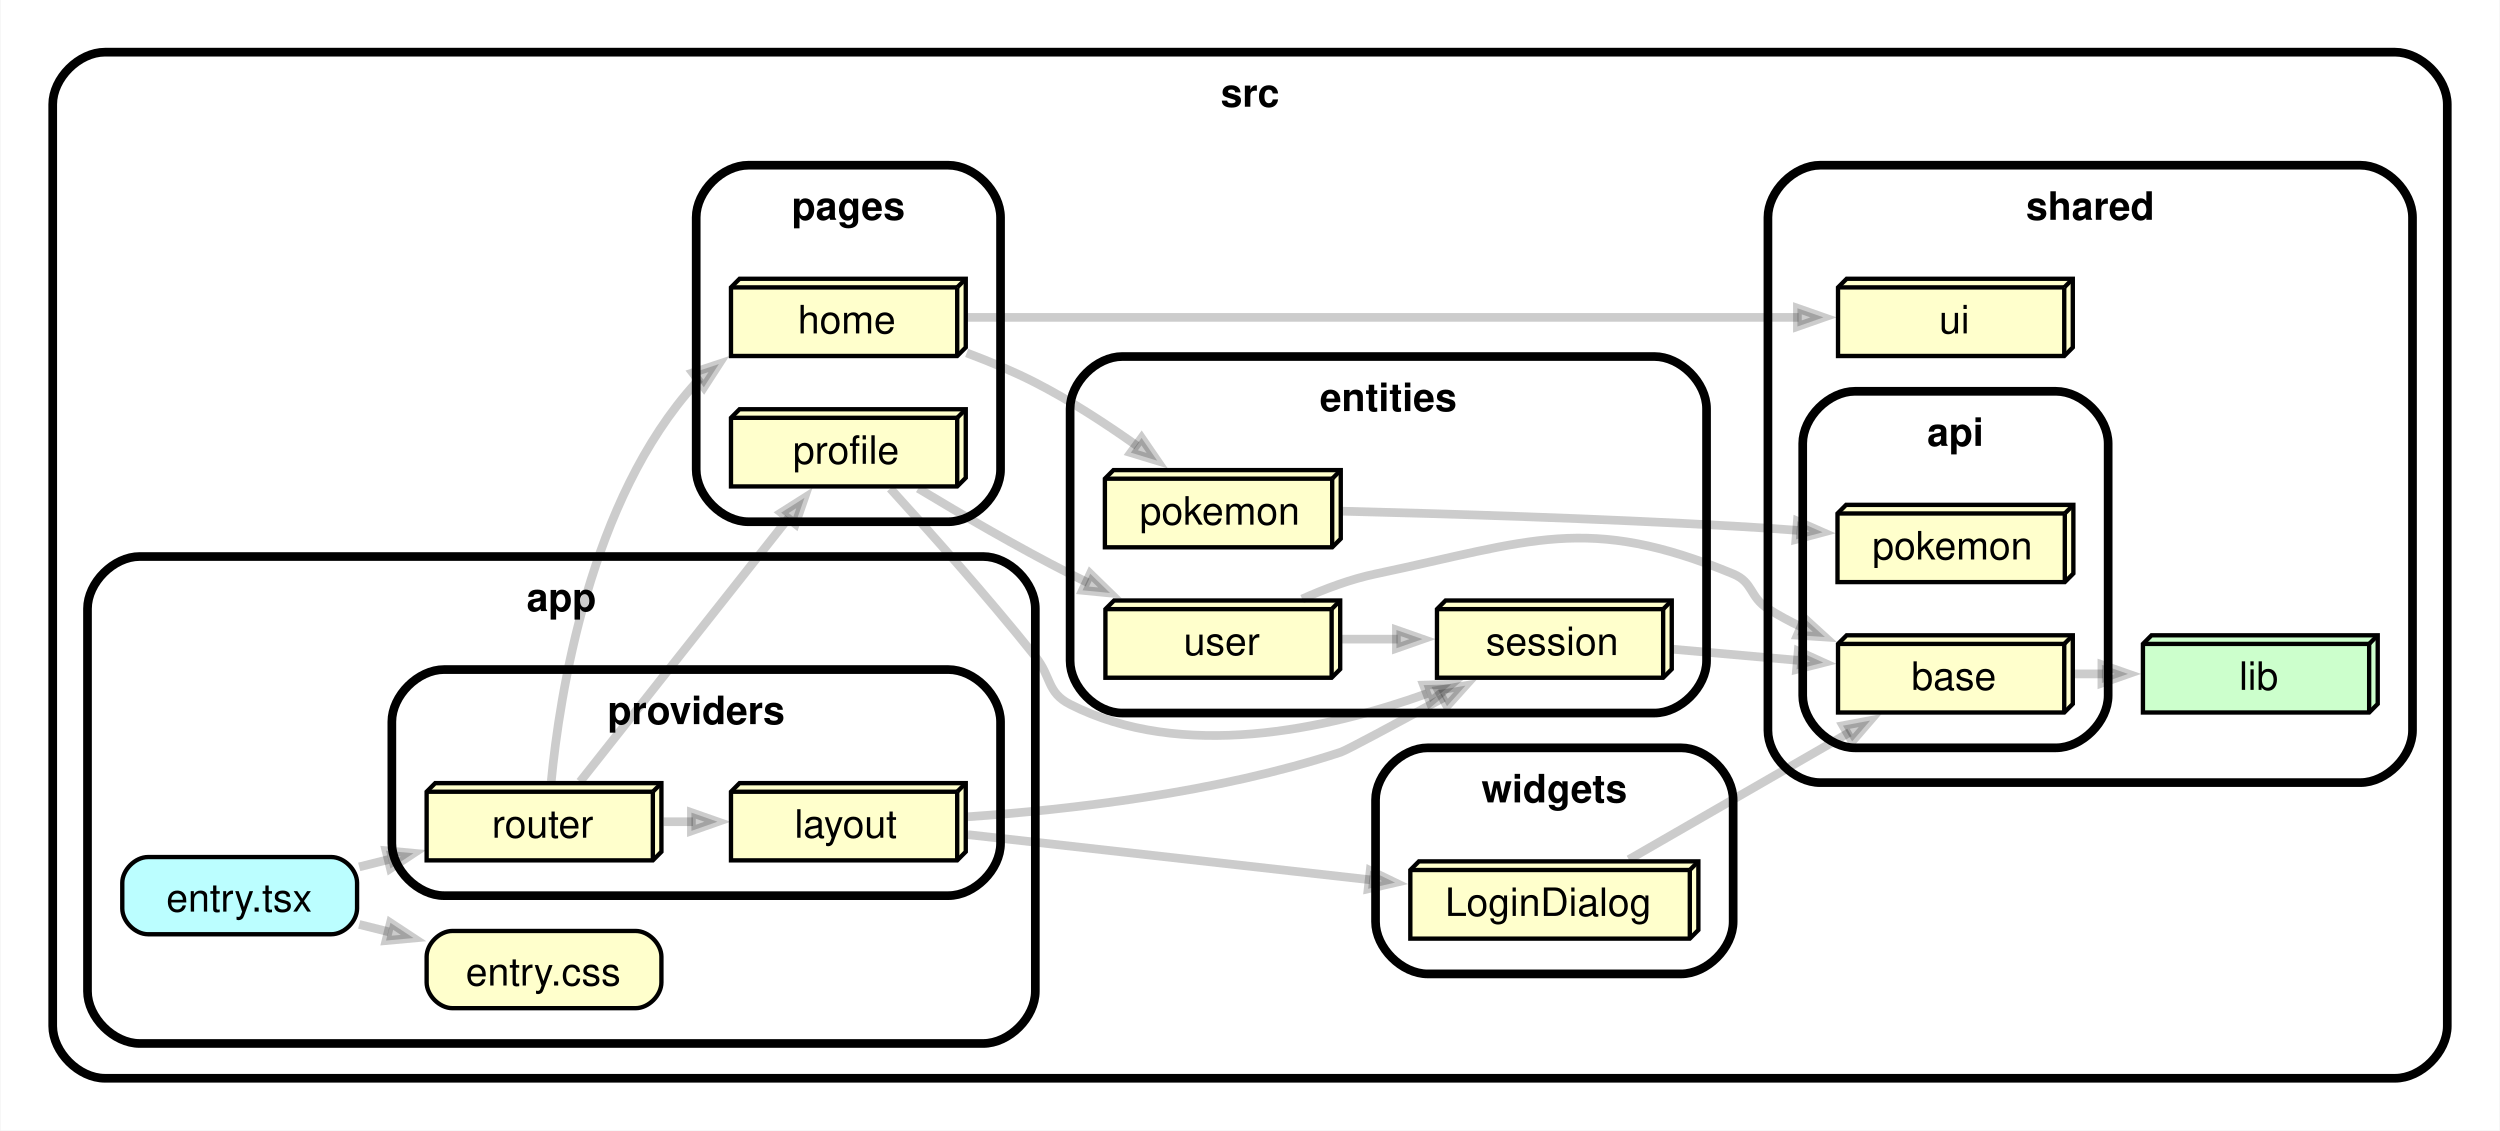
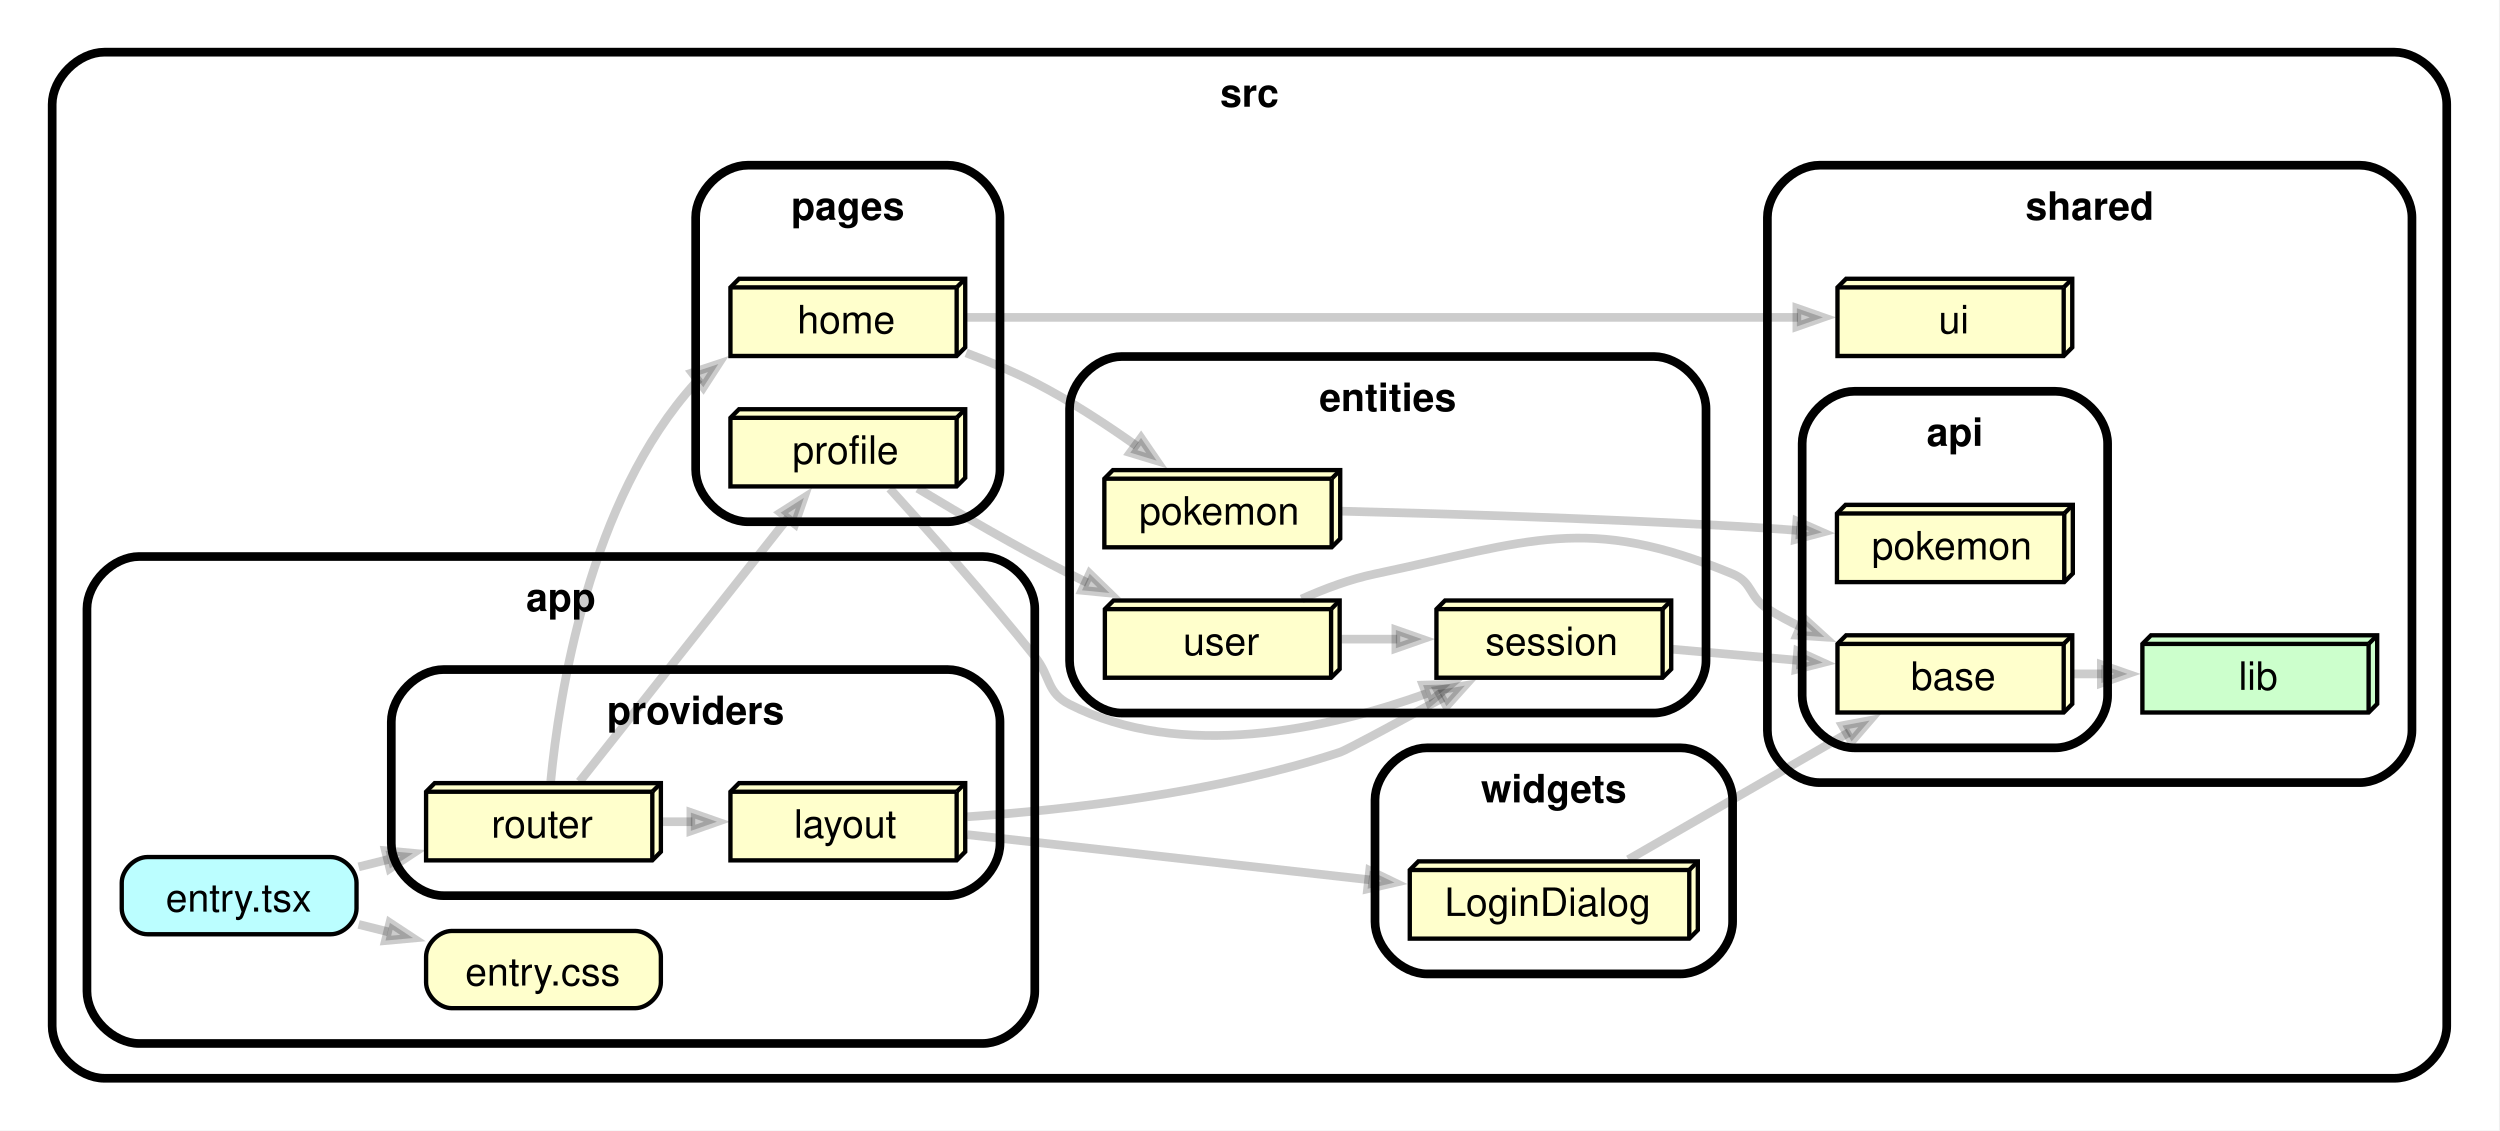
- <svg xmlns="http://www.w3.org/2000/svg" xmlns:xlink="http://www.w3.org/1999/xlink" width="575pt" height="260pt" viewBox="0.00 0.00 574.75 260.00">
+ <svg xmlns="http://www.w3.org/2000/svg" xmlns:xlink="http://www.w3.org/1999/xlink" width="575pt" height="260pt" viewBox="0.00 0.00 575.00 260.00">
  <g id="graph0" class="graph" transform="scale(1 1) rotate(0) translate(4 256)">
    <polygon fill="white" stroke="none" points="-4,4 -4,-256 570.75,-256 570.75,4 -4,4" />
    <g id="clust1" class="cluster">
      <path fill="#ffffff" stroke="black" stroke-width="2" d="M20,-8C20,-8 546.75,-8 546.75,-8 552.75,-8 558.75,-14 558.75,-20 558.75,-20 558.75,-232 558.75,-232 558.75,-238 552.75,-244 546.75,-244 546.75,-244 20,-244 20,-244 14,-244 8,-238 8,-232 8,-232 8,-20 8,-20 8,-14 14,-8 20,-8" />
-       <text text-anchor="middle" x="283.38" y="-231.45" font-family="Helvetica,sans-Serif" font-weight="bold" font-size="9.00">src</text>
+       <text xml:space="preserve" text-anchor="middle" x="283.38" y="-231.45" font-family="Helvetica,sans-Serif" font-weight="bold" font-size="9.00">src</text>
    </g>
    <g id="clust2" class="cluster">
      <path fill="#ffffff" stroke="black" stroke-width="2" d="M28,-16C28,-16 222,-16 222,-16 228,-16 234,-22 234,-28 234,-28 234,-116 234,-116 234,-122 228,-128 222,-128 222,-128 28,-128 28,-128 22,-128 16,-122 16,-116 16,-116 16,-28 16,-28 16,-22 22,-16 28,-16" />
-       <text text-anchor="middle" x="125" y="-115.45" font-family="Helvetica,sans-Serif" font-weight="bold" font-size="9.00">app</text>
+       <text xml:space="preserve" text-anchor="middle" x="125" y="-115.45" font-family="Helvetica,sans-Serif" font-weight="bold" font-size="9.00">app</text>
    </g>
    <g id="clust3" class="cluster">
      <path fill="#ffffff" stroke="black" stroke-width="2" d="M98,-50C98,-50 214,-50 214,-50 220,-50 226,-56 226,-62 226,-62 226,-90 226,-90 226,-96 220,-102 214,-102 214,-102 98,-102 98,-102 92,-102 86,-96 86,-90 86,-90 86,-62 86,-62 86,-56 92,-50 98,-50" />
-       <text text-anchor="middle" x="156" y="-89.45" font-family="Helvetica,sans-Serif" font-weight="bold" font-size="9.00">providers</text>
+       <text xml:space="preserve" text-anchor="middle" x="156" y="-89.45" font-family="Helvetica,sans-Serif" font-weight="bold" font-size="9.00">providers</text>
    </g>
    <g id="clust4" class="cluster">
      <path fill="#ffffff" stroke="black" stroke-width="2" d="M254,-92C254,-92 376.38,-92 376.38,-92 382.38,-92 388.38,-98 388.38,-104 388.38,-104 388.38,-162 388.38,-162 388.38,-168 382.38,-174 376.38,-174 376.38,-174 254,-174 254,-174 248,-174 242,-168 242,-162 242,-162 242,-104 242,-104 242,-98 248,-92 254,-92" />
-       <text text-anchor="middle" x="315.19" y="-161.45" font-family="Helvetica,sans-Serif" font-weight="bold" font-size="9.00">entities</text>
+       <text xml:space="preserve" text-anchor="middle" x="315.19" y="-161.45" font-family="Helvetica,sans-Serif" font-weight="bold" font-size="9.00">entities</text>
    </g>
    <g id="clust5" class="cluster">
      <path fill="#ffffff" stroke="black" stroke-width="2" d="M168,-136C168,-136 214,-136 214,-136 220,-136 226,-142 226,-148 226,-148 226,-206 226,-206 226,-212 220,-218 214,-218 214,-218 168,-218 168,-218 162,-218 156,-212 156,-206 156,-206 156,-148 156,-148 156,-142 162,-136 168,-136" />
-       <text text-anchor="middle" x="191" y="-205.45" font-family="Helvetica,sans-Serif" font-weight="bold" font-size="9.00">pages</text>
+       <text xml:space="preserve" text-anchor="middle" x="191" y="-205.45" font-family="Helvetica,sans-Serif" font-weight="bold" font-size="9.00">pages</text>
    </g>
    <g id="clust6" class="cluster">
      <path fill="#ffffff" stroke="black" stroke-width="2" d="M414.5,-76C414.5,-76 538.75,-76 538.75,-76 544.75,-76 550.75,-82 550.75,-88 550.75,-88 550.75,-206 550.75,-206 550.75,-212 544.75,-218 538.75,-218 538.75,-218 414.5,-218 414.5,-218 408.5,-218 402.5,-212 402.5,-206 402.5,-206 402.5,-88 402.5,-88 402.5,-82 408.5,-76 414.5,-76" />
-       <text text-anchor="middle" x="476.62" y="-205.45" font-family="Helvetica,sans-Serif" font-weight="bold" font-size="9.00">shared</text>
+       <text xml:space="preserve" text-anchor="middle" x="476.62" y="-205.45" font-family="Helvetica,sans-Serif" font-weight="bold" font-size="9.00">shared</text>
    </g>
    <g id="clust7" class="cluster">
      <path fill="#ffffff" stroke="black" stroke-width="2" d="M422.5,-84C422.5,-84 468.75,-84 468.75,-84 474.75,-84 480.75,-90 480.75,-96 480.75,-96 480.75,-154 480.75,-154 480.75,-160 474.75,-166 468.75,-166 468.75,-166 422.5,-166 422.5,-166 416.5,-166 410.5,-160 410.5,-154 410.5,-154 410.5,-96 410.5,-96 410.5,-90 416.5,-84 422.5,-84" />
-       <text text-anchor="middle" x="445.62" y="-153.45" font-family="Helvetica,sans-Serif" font-weight="bold" font-size="9.00">api</text>
+       <text xml:space="preserve" text-anchor="middle" x="445.62" y="-153.45" font-family="Helvetica,sans-Serif" font-weight="bold" font-size="9.00">api</text>
    </g>
    <g id="clust8" class="cluster">
      <path fill="#ffffff" stroke="black" stroke-width="2" d="M324.25,-32C324.25,-32 382.5,-32 382.5,-32 388.5,-32 394.5,-38 394.5,-44 394.5,-44 394.5,-72 394.5,-72 394.5,-78 388.5,-84 382.5,-84 382.5,-84 324.25,-84 324.25,-84 318.25,-84 312.25,-78 312.25,-72 312.25,-72 312.25,-44 312.25,-44 312.25,-38 318.25,-32 324.25,-32" />
-       <text text-anchor="middle" x="353.38" y="-71.45" font-family="Helvetica,sans-Serif" font-weight="bold" font-size="9.00">widgets</text>
+       <text xml:space="preserve" text-anchor="middle" x="353.38" y="-71.45" font-family="Helvetica,sans-Serif" font-weight="bold" font-size="9.00">widgets</text>
    </g>
    <g id="node1" class="node">
      <g id="a_node1">
        <a xlink:href="src/app/entry.css" xlink:title="entry.css">
          <path fill="#ffffcc" stroke="black" d="M142.08,-41.88C142.08,-41.88 99.92,-41.88 99.92,-41.88 96.96,-41.88 94,-38.92 94,-35.96 94,-35.96 94,-30.04 94,-30.04 94,-27.08 96.96,-24.12 99.92,-24.12 99.92,-24.12 142.08,-24.12 142.08,-24.12 145.04,-24.12 148,-27.08 148,-30.04 148,-30.04 148,-35.96 148,-35.96 148,-38.92 145.04,-41.88 142.08,-41.88" />
-           <text text-anchor="start" x="103" y="-29.32" font-family="Helvetica,sans-Serif" font-size="9.00">entry.css</text>
+           <text xml:space="preserve" text-anchor="start" x="103" y="-29.32" font-family="Helvetica,sans-Serif" font-size="9.00">entry.css</text>
        </a>
      </g>
    </g>
    <g id="node2" class="node">
      <g id="a_node2">
        <a xlink:href="src/app/entry.tsx" xlink:title="entry.tsx">
          <path fill="#bbfeff" stroke="black" d="M72.08,-58.88C72.08,-58.88 29.92,-58.88 29.92,-58.88 26.96,-58.88 24,-55.92 24,-52.96 24,-52.96 24,-47.04 24,-47.04 24,-44.08 26.96,-41.12 29.92,-41.12 29.92,-41.12 72.08,-41.12 72.08,-41.12 75.04,-41.12 78,-44.08 78,-47.04 78,-47.04 78,-52.96 78,-52.96 78,-55.92 75.04,-58.88 72.08,-58.88" />
-           <text text-anchor="start" x="34.12" y="-46.33" font-family="Helvetica,sans-Serif" font-size="9.00">entry.tsx</text>
+           <text xml:space="preserve" text-anchor="start" x="34.12" y="-46.33" font-family="Helvetica,sans-Serif" font-size="9.00">entry.tsx</text>
        </a>
      </g>
    </g>
    <g id="edge1" class="edge">
      <path fill="none" stroke="#000000" stroke-width="2" stroke-opacity="0.2" d="M78.49,-43.38C80.7,-42.82 82.97,-42.26 85.24,-41.69" />
      <polygon fill="#000000" fill-opacity="0.2" stroke="#000000" stroke-width="2" stroke-opacity="0.2" points="85.67,-43.75 90.99,-40.25 84.66,-39.67 85.67,-43.75" />
    </g>
    <g id="node3" class="node">
      <g id="a_node3">
        <a xlink:href="src/app/providers/router/" xlink:title="router">
          <polygon fill="#ffffcc" stroke="black" points="148,-75.88 95.97,-75.88 94,-73.9 94,-58.12 146.03,-58.12 148,-60.1 148,-75.88" />
          <polyline fill="none" stroke="black" points="146.03,-73.9 94,-73.9" />
          <polyline fill="none" stroke="black" points="146.03,-73.9 146.03,-58.12" />
          <polyline fill="none" stroke="black" points="146.03,-73.9 148,-75.88" />
-           <text text-anchor="start" x="109" y="-63.33" font-family="Helvetica,sans-Serif" font-size="9.00">router</text>
+           <text xml:space="preserve" text-anchor="start" x="109" y="-63.33" font-family="Helvetica,sans-Serif" font-size="9.00">router</text>
        </a>
      </g>
    </g>
    <g id="edge2" class="edge">
      <path fill="none" stroke="#000000" stroke-width="2" stroke-opacity="0.2" d="M78.49,-56.62C80.7,-57.18 82.97,-57.74 85.24,-58.31" />
      <polygon fill="#000000" fill-opacity="0.2" stroke="#000000" stroke-width="2" stroke-opacity="0.2" points="84.66,-60.33 90.99,-59.75 85.67,-56.25 84.66,-60.33" />
    </g>
    <g id="node4" class="node">
      <g id="a_node4">
        <a xlink:href="src/app/providers/layout/" xlink:title="layout">
          <polygon fill="#ffffcc" stroke="black" points="218,-75.88 165.97,-75.88 164,-73.9 164,-58.12 216.03,-58.12 218,-60.1 218,-75.88" />
          <polyline fill="none" stroke="black" points="216.03,-73.9 164,-73.9" />
          <polyline fill="none" stroke="black" points="216.03,-73.9 216.03,-58.12" />
          <polyline fill="none" stroke="black" points="216.03,-73.9 218,-75.88" />
-           <text text-anchor="start" x="178.62" y="-63.33" font-family="Helvetica,sans-Serif" font-size="9.00">layout</text>
+           <text xml:space="preserve" text-anchor="start" x="178.62" y="-63.33" font-family="Helvetica,sans-Serif" font-size="9.00">layout</text>
        </a>
      </g>
    </g>
    <g id="edge5" class="edge">
      <path fill="none" stroke="#000000" stroke-width="2" stroke-opacity="0.2" d="M148.49,-67C150.7,-67 152.97,-67 155.24,-67" />
      <polygon fill="#000000" fill-opacity="0.2" stroke="#000000" stroke-width="2" stroke-opacity="0.2" points="154.9,-69.1 160.9,-67 154.9,-64.9 154.9,-69.1" />
    </g>
    <g id="node7" class="node">
      <g id="a_node7">
        <a xlink:href="src/pages/home/" xlink:title="home">
          <polygon fill="#ffffcc" stroke="black" points="218,-191.88 165.97,-191.88 164,-189.9 164,-174.12 216.03,-174.12 218,-176.1 218,-191.88" />
          <polyline fill="none" stroke="black" points="216.03,-189.9 164,-189.9" />
          <polyline fill="none" stroke="black" points="216.03,-189.9 216.03,-174.12" />
          <polyline fill="none" stroke="black" points="216.03,-189.9 218,-191.88" />
-           <text text-anchor="start" x="179.38" y="-179.32" font-family="Helvetica,sans-Serif" font-size="9.00">home</text>
+           <text xml:space="preserve" text-anchor="start" x="179.38" y="-179.32" font-family="Helvetica,sans-Serif" font-size="9.00">home</text>
        </a>
      </g>
    </g>
    <g id="edge6" class="edge">
      <path fill="none" stroke="#000000" stroke-width="2" stroke-opacity="0.2" d="M122.67,-76.33C124.54,-95.78 131.42,-141.08 156,-168 156.27,-168.3 156.55,-168.59 156.84,-168.88" />
      <polygon fill="#000000" fill-opacity="0.2" stroke="#000000" stroke-width="2" stroke-opacity="0.2" points="155.19,-170.26 161.22,-172.27 157.76,-166.93 155.19,-170.26" />
    </g>
    <g id="node8" class="node">
      <g id="a_node8">
        <a xlink:href="src/pages/profile/" xlink:title="profile">
          <polygon fill="#ffffcc" stroke="black" points="218,-161.88 165.97,-161.88 164,-159.9 164,-144.12 216.03,-144.12 218,-146.1 218,-161.88" />
          <polyline fill="none" stroke="black" points="216.03,-159.9 164,-159.9" />
          <polyline fill="none" stroke="black" points="216.03,-159.9 216.03,-144.12" />
          <polyline fill="none" stroke="black" points="216.03,-159.9 218,-161.88" />
-           <text text-anchor="start" x="178.25" y="-149.32" font-family="Helvetica,sans-Serif" font-size="9.00">profile</text>
+           <text xml:space="preserve" text-anchor="start" x="178.25" y="-149.32" font-family="Helvetica,sans-Serif" font-size="9.00">profile</text>
        </a>
      </g>
    </g>
    <g id="edge7" class="edge">
      <path fill="none" stroke="#000000" stroke-width="2" stroke-opacity="0.2" d="M129.28,-76.2C140.73,-90.69 163.11,-118.99 177.27,-136.9" />
      <polygon fill="#000000" fill-opacity="0.2" stroke="#000000" stroke-width="2" stroke-opacity="0.2" points="175.53,-138.08 180.9,-141.49 178.82,-135.48 175.53,-138.08" />
    </g>
    <g id="node5" class="node">
      <g id="a_node5">
        <a xlink:href="src/entities/session/" xlink:title="session">
          <polygon fill="#ffffcc" stroke="black" points="380.38,-117.88 328.35,-117.88 326.38,-115.9 326.38,-100.12 378.4,-100.12 380.38,-102.1 380.38,-117.88" />
          <polyline fill="none" stroke="black" points="378.4,-115.9 326.38,-115.9" />
          <polyline fill="none" stroke="black" points="378.4,-115.9 378.4,-100.12" />
          <polyline fill="none" stroke="black" points="378.4,-115.9 380.38,-117.88" />
-           <text text-anchor="start" x="337.62" y="-105.33" font-family="Helvetica,sans-Serif" font-size="9.00">session</text>
+           <text xml:space="preserve" text-anchor="start" x="337.62" y="-105.33" font-family="Helvetica,sans-Serif" font-size="9.00">session</text>
        </a>
      </g>
    </g>
    <g id="edge3" class="edge">
      <path fill="none" stroke="#000000" stroke-width="2" stroke-opacity="0.2" d="M218.46,-68.14C241.59,-69.75 275.83,-73.63 304.25,-83 305.63,-83.46 316.74,-89.45 327.94,-95.56" />
      <polygon fill="#000000" fill-opacity="0.2" stroke="#000000" stroke-width="2" stroke-opacity="0.2" points="326.66,-97.26 332.93,-98.3 328.68,-93.57 326.66,-97.26" />
    </g>
    <g id="node6" class="node">
      <g id="a_node6">
        <a xlink:href="src/widgets/LoginDialog/" xlink:title="LoginDialog">
          <polygon fill="#ffffcc" stroke="black" points="386.5,-57.88 322.22,-57.88 320.25,-55.9 320.25,-40.12 384.53,-40.12 386.5,-42.1 386.5,-57.88" />
          <polyline fill="none" stroke="black" points="384.53,-55.9 320.25,-55.9" />
          <polyline fill="none" stroke="black" points="384.53,-55.9 384.53,-40.12" />
          <polyline fill="none" stroke="black" points="384.53,-55.9 386.5,-57.88" />
-           <text text-anchor="start" x="328.25" y="-45.33" font-family="Helvetica,sans-Serif" font-size="9.00">LoginDialog</text>
+           <text xml:space="preserve" text-anchor="start" x="328.25" y="-45.33" font-family="Helvetica,sans-Serif" font-size="9.00">LoginDialog</text>
        </a>
      </g>
    </g>
    <g id="edge4" class="edge">
      <path fill="none" stroke="#000000" stroke-width="2" stroke-opacity="0.2" d="M218.48,-64.03C243.64,-61.2 281.84,-56.92 311.01,-53.64" />
      <polygon fill="#000000" fill-opacity="0.2" stroke="#000000" stroke-width="2" stroke-opacity="0.2" points="311.02,-55.76 316.74,-53 310.55,-51.58 311.02,-55.76" />
    </g>
    <g id="node11" class="node">
      <g id="a_node11">
        <a xlink:href="src/shared/api/base/" xlink:title="base">
          <polygon fill="#ffffcc" stroke="black" points="472.62,-109.88 420.6,-109.88 418.62,-107.9 418.62,-92.12 470.65,-92.12 472.62,-94.1 472.62,-109.88" />
          <polyline fill="none" stroke="black" points="470.65,-107.9 418.62,-107.9" />
          <polyline fill="none" stroke="black" points="470.65,-107.9 470.65,-92.12" />
          <polyline fill="none" stroke="black" points="470.65,-107.9 472.62,-109.88" />
-           <text text-anchor="start" x="435.5" y="-97.33" font-family="Helvetica,sans-Serif" font-size="9.00">base</text>
+           <text xml:space="preserve" text-anchor="start" x="435.5" y="-97.33" font-family="Helvetica,sans-Serif" font-size="9.00">base</text>
        </a>
      </g>
    </g>
    <g id="edge9" class="edge">
      <path fill="none" stroke="#000000" stroke-width="2" stroke-opacity="0.2" d="M380.48,-106.69C389.47,-105.89 399.7,-104.98 409.31,-104.13" />
      <polygon fill="#000000" fill-opacity="0.2" stroke="#000000" stroke-width="2" stroke-opacity="0.2" points="409.46,-106.23 415.25,-103.6 409.09,-102.04 409.46,-106.23" />
    </g>
    <g id="edge17" class="edge">
      <path fill="none" stroke="#000000" stroke-width="2" stroke-opacity="0.2" d="M370.51,-58.3C384.63,-66.43 405.31,-78.35 421.24,-87.53" />
      <polygon fill="#000000" fill-opacity="0.2" stroke="#000000" stroke-width="2" stroke-opacity="0.2" points="419.76,-89.1 426.01,-90.27 421.86,-85.46 419.76,-89.1" />
    </g>
    <g id="node9" class="node">
      <g id="a_node9">
        <a xlink:href="src/entities/pokemon/" xlink:title="pokemon">
          <polygon fill="#ffffcc" stroke="black" points="304.25,-147.88 251.97,-147.88 250,-145.9 250,-130.12 302.28,-130.12 304.25,-132.1 304.25,-147.88" />
          <polyline fill="none" stroke="black" points="302.28,-145.9 250,-145.9" />
          <polyline fill="none" stroke="black" points="302.28,-145.9 302.28,-130.12" />
          <polyline fill="none" stroke="black" points="302.28,-145.9 304.25,-147.88" />
-           <text text-anchor="start" x="258" y="-135.32" font-family="Helvetica,sans-Serif" font-size="9.00">pokemon</text>
+           <text xml:space="preserve" text-anchor="start" x="258" y="-135.32" font-family="Helvetica,sans-Serif" font-size="9.00">pokemon</text>
        </a>
      </g>
    </g>
    <g id="edge12" class="edge">
      <path fill="none" stroke="#000000" stroke-width="2" stroke-opacity="0.2" d="M218.21,-174.83C223.54,-172.84 229.04,-170.54 234,-168 242.01,-163.9 250.28,-158.5 257.35,-153.48" />
      <polygon fill="#000000" fill-opacity="0.2" stroke="#000000" stroke-width="2" stroke-opacity="0.2" points="258.44,-155.28 262.04,-150.04 255.96,-151.89 258.44,-155.28" />
    </g>
    <g id="node13" class="node">
      <g id="a_node13">
        <a xlink:href="src/shared/ui/" xlink:title="ui">
          <polygon fill="#ffffcc" stroke="black" points="472.62,-191.88 420.6,-191.88 418.62,-189.9 418.62,-174.12 470.65,-174.12 472.62,-176.1 472.62,-191.88" />
          <polyline fill="none" stroke="black" points="470.65,-189.9 418.62,-189.9" />
          <polyline fill="none" stroke="black" points="470.65,-189.9 470.65,-174.12" />
          <polyline fill="none" stroke="black" points="470.65,-189.9 472.62,-191.88" />
-           <text text-anchor="start" x="441.88" y="-179.32" font-family="Helvetica,sans-Serif" font-size="9.00">ui</text>
+           <text xml:space="preserve" text-anchor="start" x="441.88" y="-179.32" font-family="Helvetica,sans-Serif" font-size="9.00">ui</text>
        </a>
      </g>
    </g>
    <g id="edge13" class="edge">
      <path fill="none" stroke="#000000" stroke-width="2" stroke-opacity="0.2" d="M218.08,-183C263.75,-183 358.2,-183 409.54,-183" />
      <polygon fill="#000000" fill-opacity="0.2" stroke="#000000" stroke-width="2" stroke-opacity="0.2" points="409.28,-185.1 415.28,-183 409.28,-180.9 409.28,-185.1" />
    </g>
    <g id="edge14" class="edge">
      <path fill="none" stroke="#000000" stroke-width="2" stroke-opacity="0.2" d="M200.63,-143.65C209.3,-134.13 222.95,-118.84 234,-105 237.77,-100.28 236.61,-96.74 242,-94 267.67,-80.93 300.84,-88.15 324.09,-96.47" />
      <polygon fill="#000000" fill-opacity="0.2" stroke="#000000" stroke-width="2" stroke-opacity="0.2" points="323.3,-98.42 329.65,-98.59 324.79,-94.49 323.3,-98.42" />
    </g>
    <g id="node12" class="node">
      <g id="a_node12">
        <a xlink:href="src/entities/user/" xlink:title="user">
          <polygon fill="#ffffcc" stroke="black" points="304.12,-117.88 252.1,-117.88 250.12,-115.9 250.12,-100.12 302.15,-100.12 304.12,-102.1 304.12,-117.88" />
          <polyline fill="none" stroke="black" points="302.15,-115.9 250.12,-115.9" />
          <polyline fill="none" stroke="black" points="302.15,-115.9 302.15,-100.12" />
          <polyline fill="none" stroke="black" points="302.15,-115.9 304.12,-117.88" />
-           <text text-anchor="start" x="268.12" y="-105.33" font-family="Helvetica,sans-Serif" font-size="9.00">user</text>
+           <text xml:space="preserve" text-anchor="start" x="268.12" y="-105.33" font-family="Helvetica,sans-Serif" font-size="9.00">user</text>
        </a>
      </g>
    </g>
    <g id="edge15" class="edge">
      <path fill="none" stroke="#000000" stroke-width="2" stroke-opacity="0.2" d="M207.07,-143.67C216.87,-137.75 230.01,-130.09 242,-124 243.31,-123.34 244.65,-122.67 246.02,-122.01" />
      <polygon fill="#000000" fill-opacity="0.2" stroke="#000000" stroke-width="2" stroke-opacity="0.2" points="246.63,-124.04 251.18,-119.61 244.86,-120.23 246.63,-124.04" />
    </g>
    <g id="node10" class="node">
      <g id="a_node10">
        <a xlink:href="src/shared/api/pokemon/" xlink:title="pokemon">
          <polygon fill="#ffffcc" stroke="black" points="472.75,-139.88 420.47,-139.88 418.5,-137.9 418.5,-122.12 470.78,-122.12 472.75,-124.1 472.75,-139.88" />
          <polyline fill="none" stroke="black" points="470.78,-137.9 418.5,-137.9" />
          <polyline fill="none" stroke="black" points="470.78,-137.9 470.78,-122.12" />
          <polyline fill="none" stroke="black" points="470.78,-137.9 472.75,-139.88" />
-           <text text-anchor="start" x="426.5" y="-127.33" font-family="Helvetica,sans-Serif" font-size="9.00">pokemon</text>
+           <text xml:space="preserve" text-anchor="start" x="426.5" y="-127.33" font-family="Helvetica,sans-Serif" font-size="9.00">pokemon</text>
        </a>
      </g>
    </g>
    <g id="edge8" class="edge">
      <path fill="none" stroke="#000000" stroke-width="2" stroke-opacity="0.2" d="M304.49,-138.43C328.08,-137.85 363.62,-136.76 394.5,-135 399.29,-134.73 404.34,-134.39 409.31,-134.02" />
      <polygon fill="#000000" fill-opacity="0.2" stroke="#000000" stroke-width="2" stroke-opacity="0.2" points="409.27,-136.13 415.09,-133.57 408.94,-131.94 409.27,-136.13" />
    </g>
    <g id="node14" class="node">
      <g id="a_node14">
        <a xlink:href="src/shared/lib/" xlink:title="lib">
          <polygon fill="#ccffcc" stroke="black" points="542.75,-109.88 490.72,-109.88 488.75,-107.9 488.75,-92.12 540.78,-92.12 542.75,-94.1 542.75,-109.88" />
          <polyline fill="none" stroke="black" points="540.78,-107.9 488.75,-107.9" />
          <polyline fill="none" stroke="black" points="540.78,-107.9 540.78,-92.12" />
          <polyline fill="none" stroke="black" points="540.78,-107.9 542.75,-109.88" />
-           <text text-anchor="start" x="510.88" y="-97.33" font-family="Helvetica,sans-Serif" font-size="9.00">lib</text>
+           <text xml:space="preserve" text-anchor="start" x="510.88" y="-97.33" font-family="Helvetica,sans-Serif" font-size="9.00">lib</text>
        </a>
      </g>
    </g>
    <g id="edge16" class="edge">
      <path fill="none" stroke="#000000" stroke-width="2" stroke-opacity="0.2" d="M472.77,-101C475,-101 477.28,-101 479.57,-101" />
      <polygon fill="#000000" fill-opacity="0.2" stroke="#000000" stroke-width="2" stroke-opacity="0.2" points="479.31,-103.1 485.31,-101 479.31,-98.9 479.31,-103.1" />
    </g>
    <g id="edge10" class="edge">
      <path fill="none" stroke="#000000" stroke-width="2" stroke-opacity="0.2" d="M304.51,-109C308.67,-109 313.02,-109 317.34,-109" />
      <polygon fill="#000000" fill-opacity="0.2" stroke="#000000" stroke-width="2" stroke-opacity="0.2" points="317.05,-111.1 323.05,-109 317.05,-106.9 317.05,-111.1" />
    </g>
    <g id="edge11" class="edge">
      <path fill="none" stroke="#000000" stroke-width="2" stroke-opacity="0.2" d="M295.37,-118.23C300.64,-120.59 306.55,-122.8 312.25,-124 348.02,-131.52 360.73,-137.99 394.5,-124 399.15,-122.08 398.25,-118.69 402.5,-116 404.93,-114.47 407.53,-113.06 410.22,-111.78" />
      <polygon fill="#000000" fill-opacity="0.2" stroke="#000000" stroke-width="2" stroke-opacity="0.2" points="410.9,-113.77 415.6,-109.49 409.26,-109.91 410.9,-113.77" />
    </g>
  </g>
</svg>
